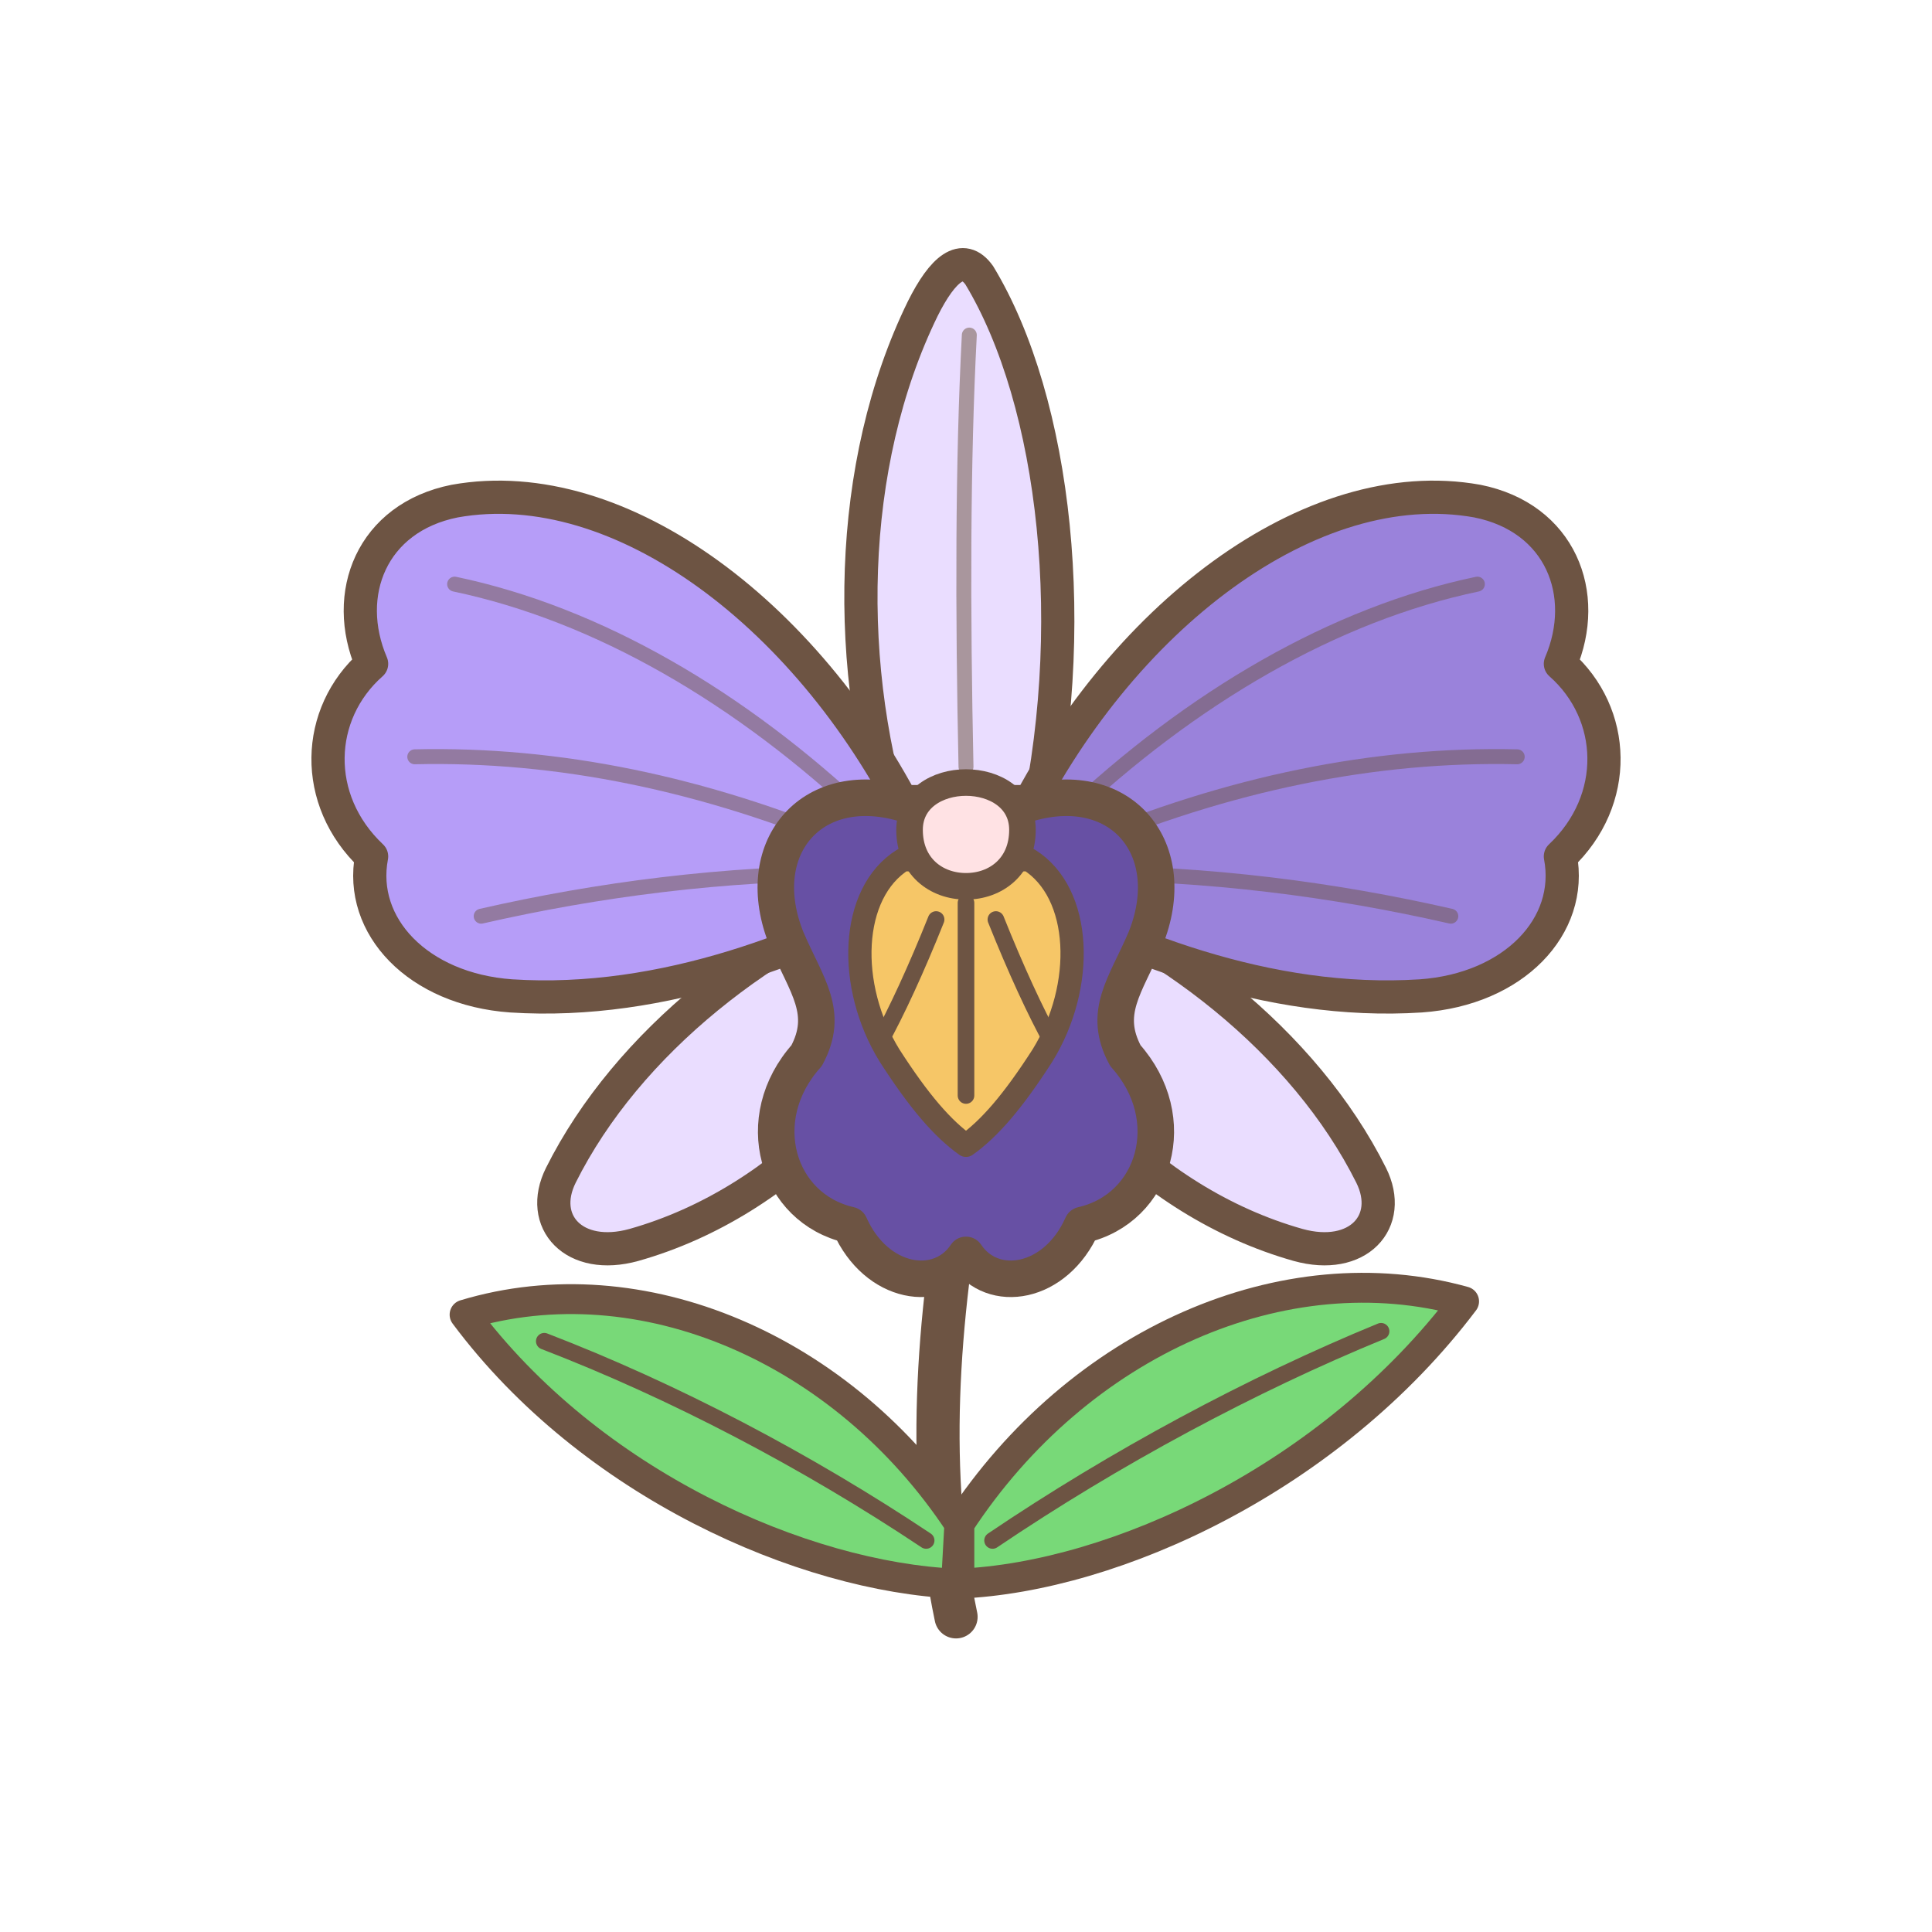
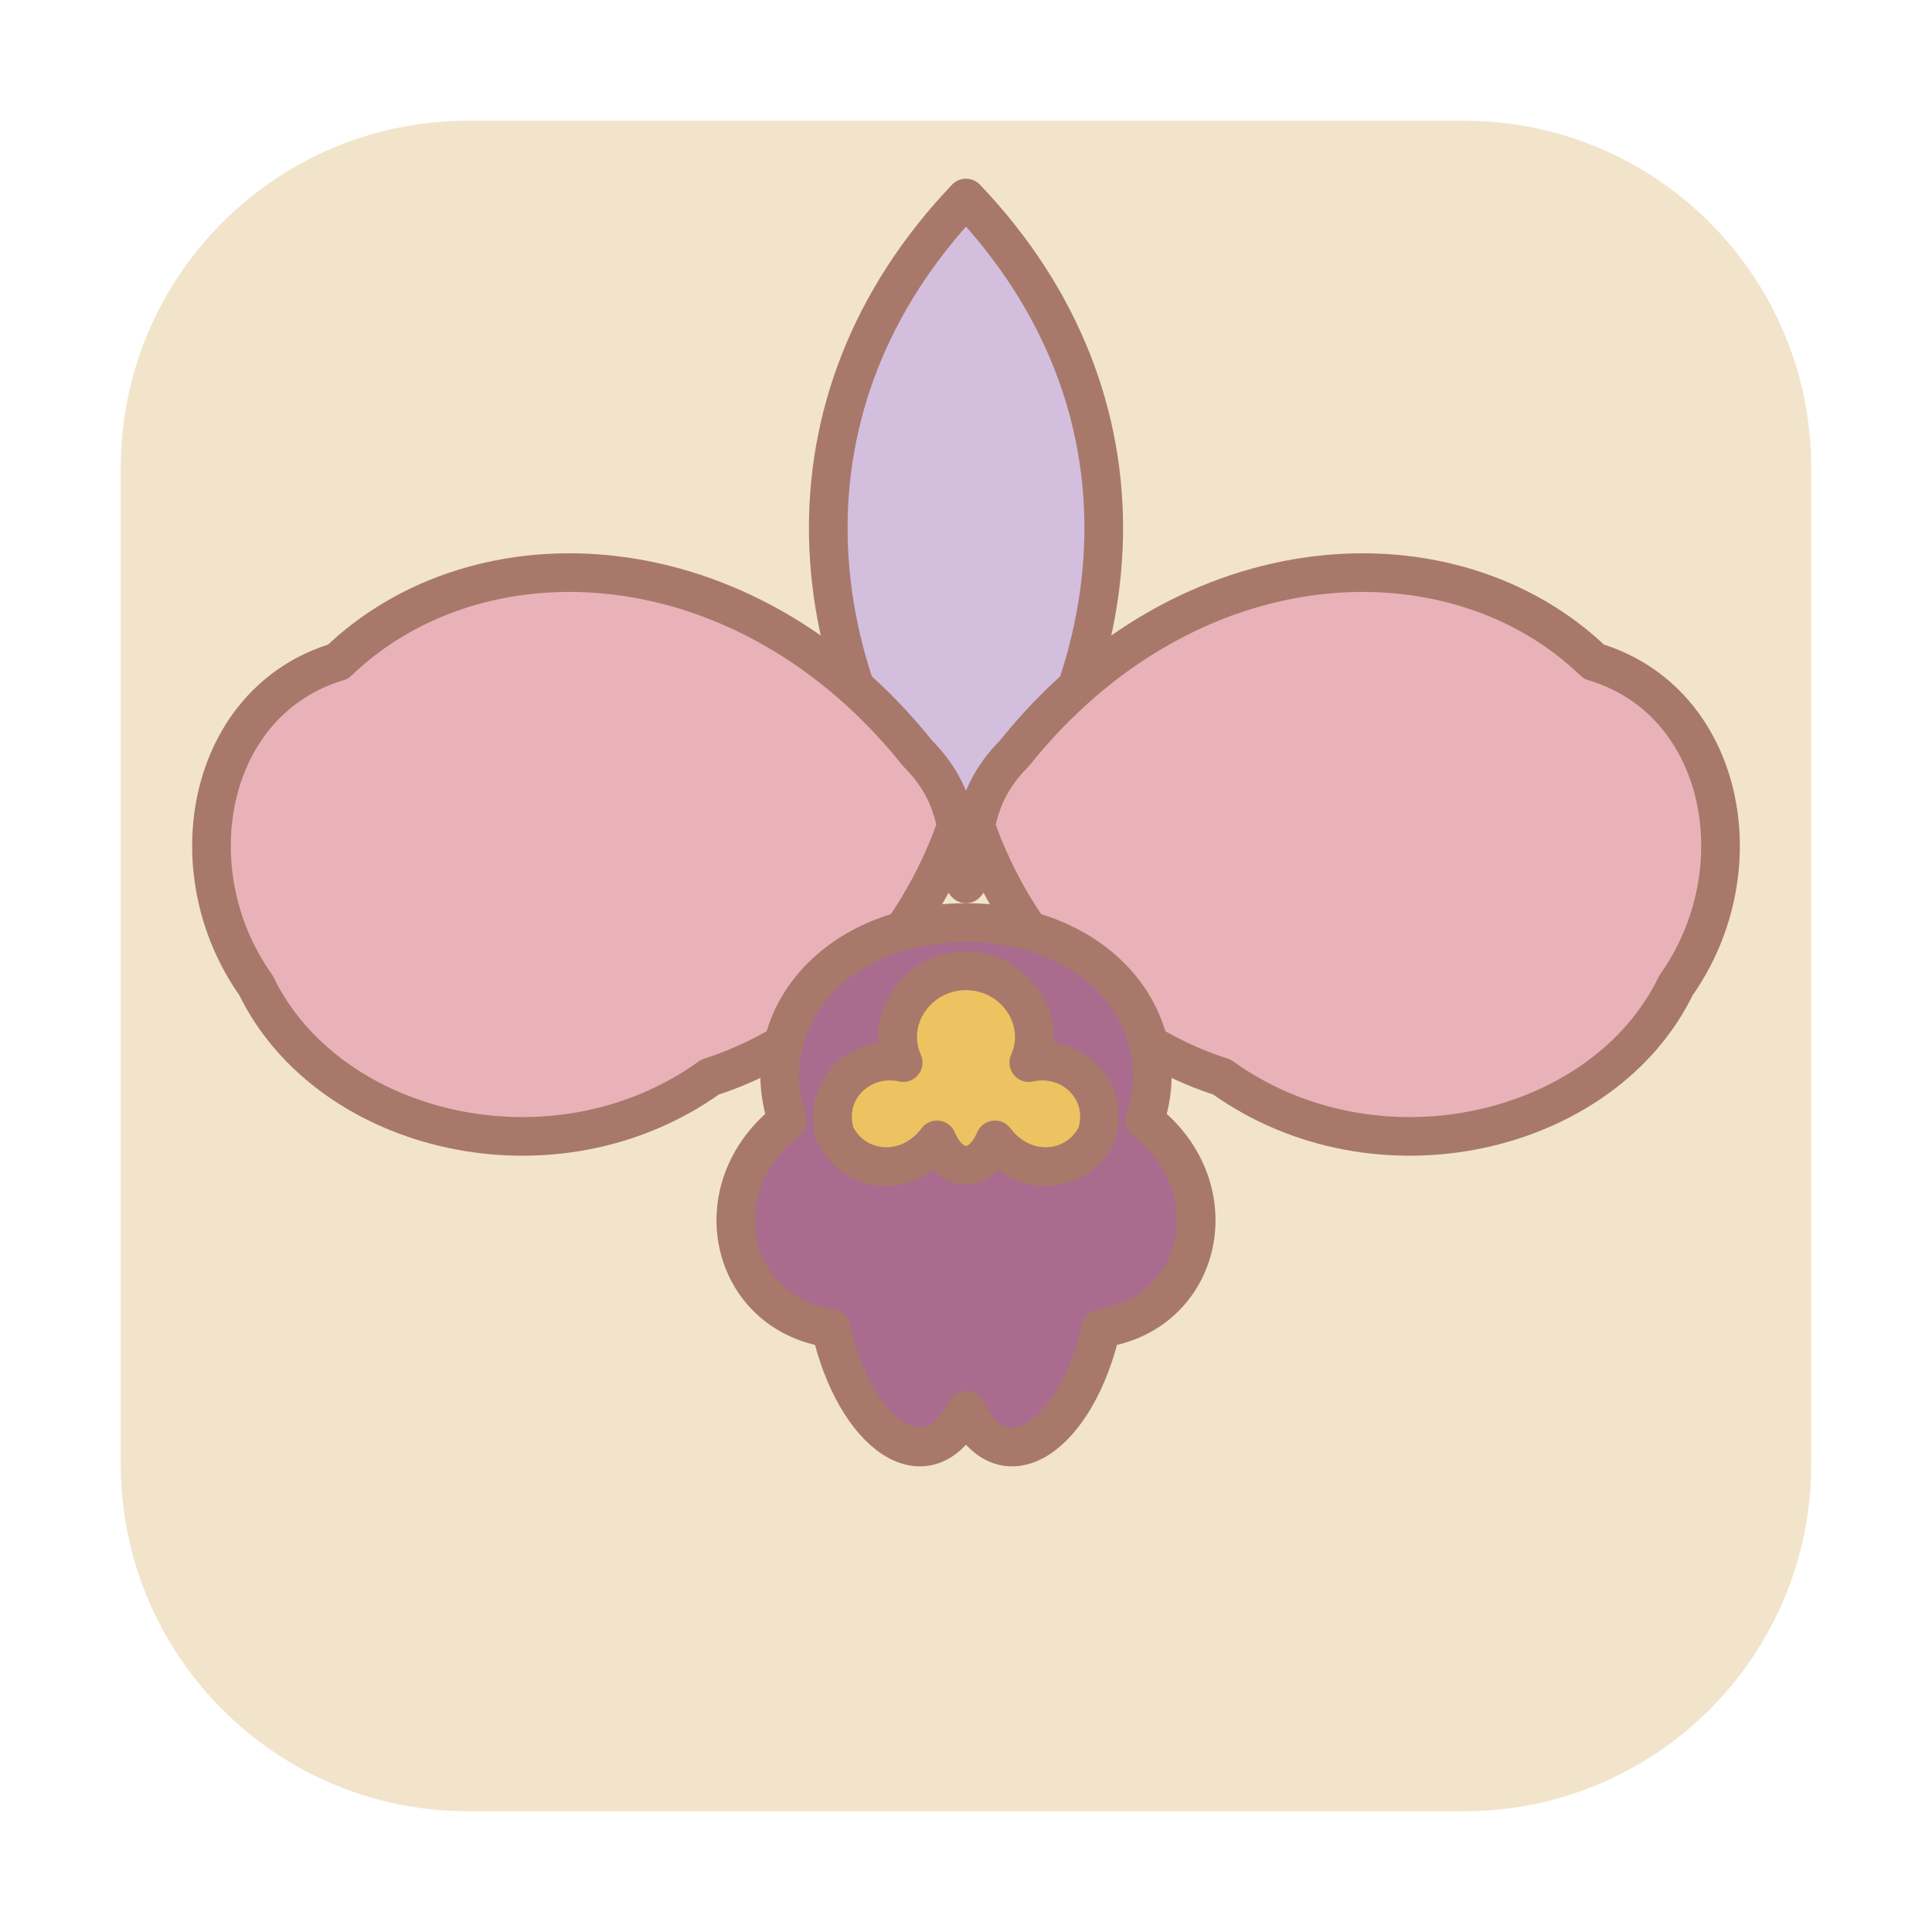
- <svg xmlns="http://www.w3.org/2000/svg" width="1024" height="1024" role="img" aria-label="BotanicSoft orchid logo" viewBox="0 0 1024 1024" fill="none">
-   <g transform="translate(512 512) scale(0.88) translate(-512 -512)">
-     <path id="stem" d="M506 904C488 818 494 728 512 630" fill="none" stroke="#6D5443" stroke-width="26" stroke-linecap="round" />
-     <path id="leaf-left" d="M506 884C414 880 286 824 210 722C316 690 438 742 508 848Z" fill="#78D978" stroke="#6D5443" stroke-width="18" stroke-linejoin="round" />
-     <path id="leaf-right" d="M508 884C602 880 732 820 812 714C704 684 580 738 508 848Z" fill="#78D978" stroke="#6D5443" stroke-width="18" stroke-linejoin="round" />
-     <path id="leaf-vein-left" d="M488 858C416 810 336 768 258 738" fill="none" stroke="#6D5443" stroke-width="10" stroke-linecap="round" />
-     <path id="leaf-vein-right" d="M528 858C602 808 684 764 762 732" fill="none" stroke="#6D5443" stroke-width="10" stroke-linecap="round" />
-     <path id="sepal-top" d="M472 436C438 334 440 210 486 116C498 92 510 82 520 96C566 172 582 310 552 436Z" fill="#EADDFF" stroke="#6D5443" stroke-width="20" stroke-linejoin="round" />
-     <path id="sepal-top-vein" d="M512 392C510 298 510 208 514 132" fill="none" stroke="#6D5443" stroke-width="9" stroke-linecap="round" opacity="0.52" />
-     <path id="sepal-lower-left" d="M482 460C392 492 308 558 268 638C254 666 276 690 312 680C404 654 476 574 504 490Z" fill="#EADDFF" stroke="#6D5443" stroke-width="20" stroke-linejoin="round" />
-     <path id="sepal-lower-right" d="M542 460C632 492 716 558 756 638C770 666 748 690 712 680C620 654 548 574 520 490Z" fill="#EADDFF" stroke="#6D5443" stroke-width="20" stroke-linejoin="round" />
-     <path id="petal-left" d="M482 430C420 302 304 214 204 232C154 242 136 288 154 330C120 360 118 412 154 446C146 488 182 526 238 530C330 536 420 500 488 462Z" fill="#B69DF8" stroke="#6D5443" stroke-width="20" stroke-linejoin="round" />
-     <path id="petal-left-vein-1" d="M452 422C376 350 290 300 204 282" fill="none" stroke="#6D5443" stroke-width="9" stroke-linecap="round" opacity="0.48" />
-     <path id="petal-left-vein-2" d="M444 440C354 402 266 384 180 386" fill="none" stroke="#6D5443" stroke-width="9" stroke-linecap="round" opacity="0.48" />
-     <path id="petal-left-vein-3" d="M446 456C366 456 290 466 220 482" fill="none" stroke="#6D5443" stroke-width="9" stroke-linecap="round" opacity="0.48" />
-     <path id="petal-right" d="M542 430C604 302 720 214 820 232C870 242 888 288 870 330C904 360 906 412 870 446C878 488 842 526 786 530C694 536 604 500 536 462Z" fill="#9A82DB" stroke="#6D5443" stroke-width="20" stroke-linejoin="round" />
-     <path id="petal-right-vein-1" d="M572 422C648 350 734 300 820 282" fill="none" stroke="#6D5443" stroke-width="9" stroke-linecap="round" opacity="0.48" />
-     <path id="petal-right-vein-2" d="M580 440C670 402 758 384 844 386" fill="none" stroke="#6D5443" stroke-width="9" stroke-linecap="round" opacity="0.48" />
-     <path id="petal-right-vein-3" d="M578 456C658 456 734 466 804 482" fill="none" stroke="#6D5443" stroke-width="9" stroke-linecap="round" opacity="0.48" />
-     <path id="labellum" d="M474 414C418 398 382 442 404 496C416 524 430 540 416 566C382 604 398 658 442 668C458 704 496 710 512 686C528 710 566 704 582 668C626 658 642 604 608 566C594 540 608 524 620 496C642 442 606 398 550 414Z" fill="#6750A4" stroke="#6D5443" stroke-width="22" stroke-linejoin="round" />
-     <path id="labellum-throat" d="M474 448C442 468 440 524 466 566C484 594 498 610 512 620C526 610 540 594 558 566C584 524 582 468 550 448Z" fill="#F6C667" stroke="#6D5443" stroke-width="14" stroke-linejoin="round" />
-     <path id="throat-veins" d="M512 474V590M494 484C482 514 470 540 460 558M530 484C542 514 554 540 564 558" fill="none" stroke="#6D5443" stroke-width="10" stroke-linecap="round" />
-     <path id="stigma-core" d="M478 430C478 392 546 392 546 430C546 452 530 464 512 464C494 464 478 452 478 430Z" fill="#FFE2E4" stroke="#6D5443" stroke-width="16" stroke-linejoin="round" />
+ <svg xmlns="http://www.w3.org/2000/svg" width="1024" height="1024" role="img" aria-label="Orchid" viewBox="0 0 1024 1024">
+   <rect id="icon-tile" x="64" y="64" width="896" height="896" rx="184" fill="#F1E4CA" />
+   <g transform="translate(512 512) scale(1.28) translate(-512 -512)" stroke="#A8796A" stroke-width="16" stroke-linejoin="round" stroke-linecap="round">
+     <path id="petal-top" fill="#D3BEDD" d="M512 194C432 278 440 390 512 478C584 390 592 278 512 194Z" />
+     <path id="petal-left" fill="#E9B2B8" d="M492 424C420 334 310 330 252 386C198 402 184 472 218 520C248 582 342 604 406 558C456 542 492 500 508 454C506 444 502 434 492 424Z" />
+     <path id="petal-right" fill="#E9B2B8" d="M532 424C604 334 714 330 772 386C826 402 840 472 806 520C776 582 682 604 618 558C568 542 532 500 516 454C518 444 522 434 532 424Z" />
+     <path id="orchid-core" fill="#A96C8E" d="M512 494C458 494 424 534 438 576C402 604 414 656 456 662C466 706 496 728 512 696C528 728 558 706 568 662C610 656 622 604 586 576C600 534 566 494 512 494Z" />
+     <path id="orchid-throat" fill="#EDC261" d="M512 514C492 514 478 534 486 552C468 548 452 564 458 582C466 598 488 600 500 584C506 598 518 598 524 584C536 600 558 598 566 582C572 564 556 548 538 552C546 534 532 514 512 514Z" />
  </g>
</svg>
